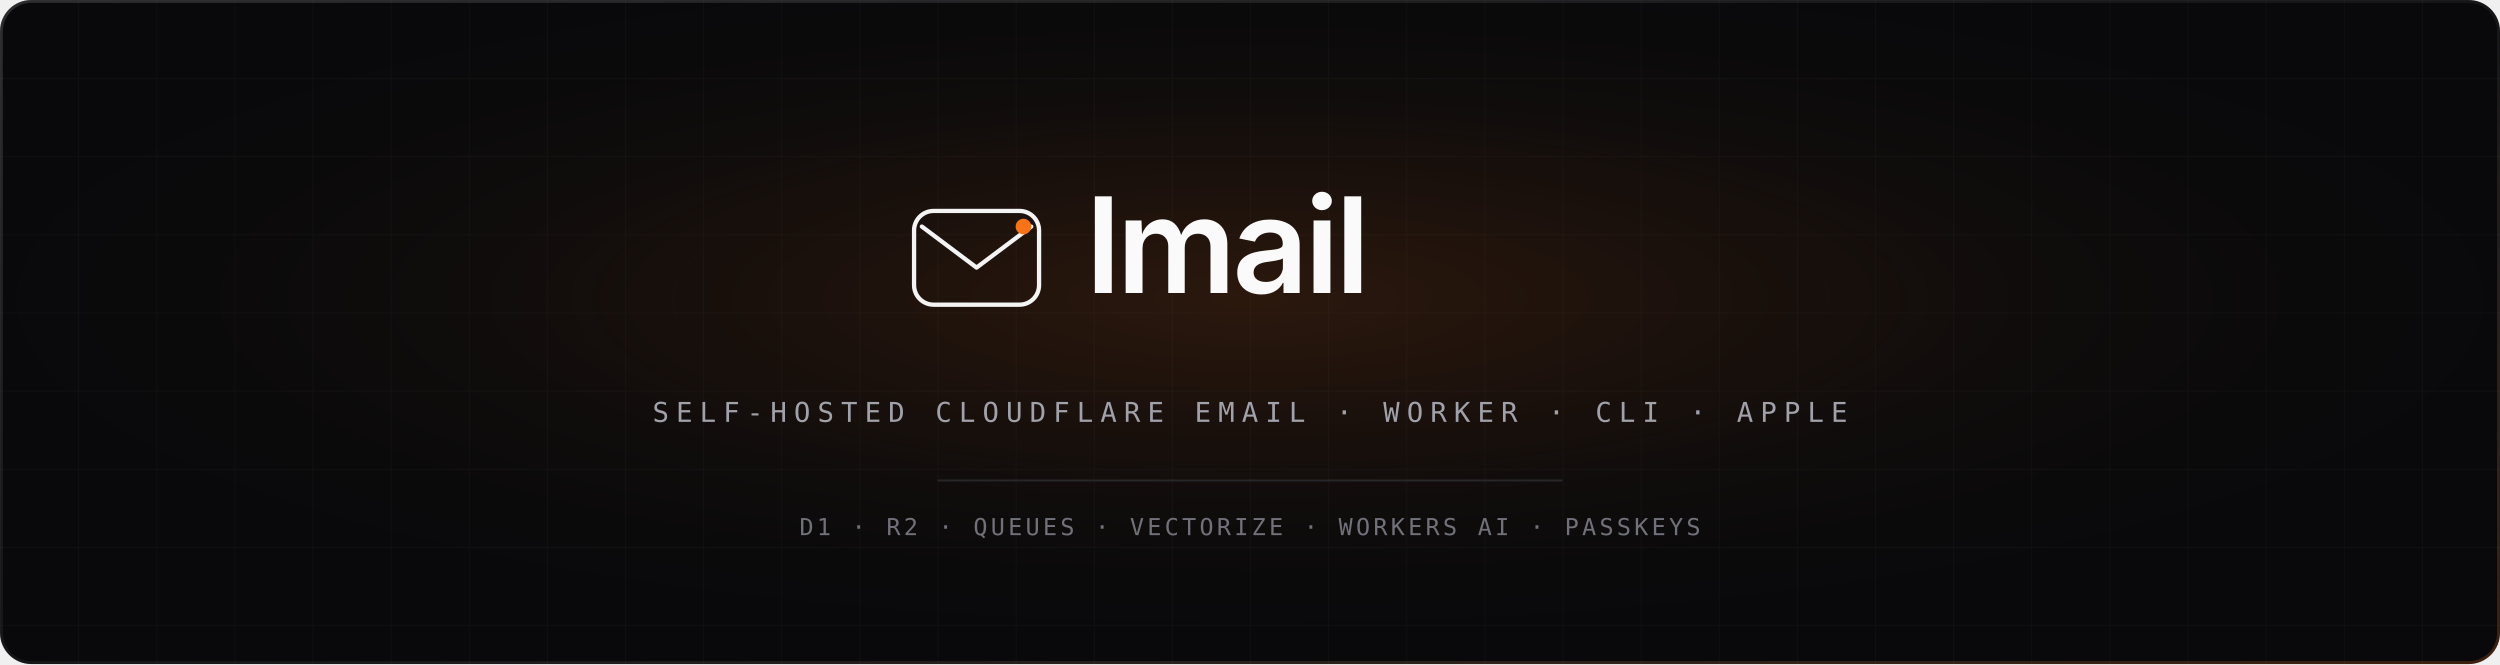
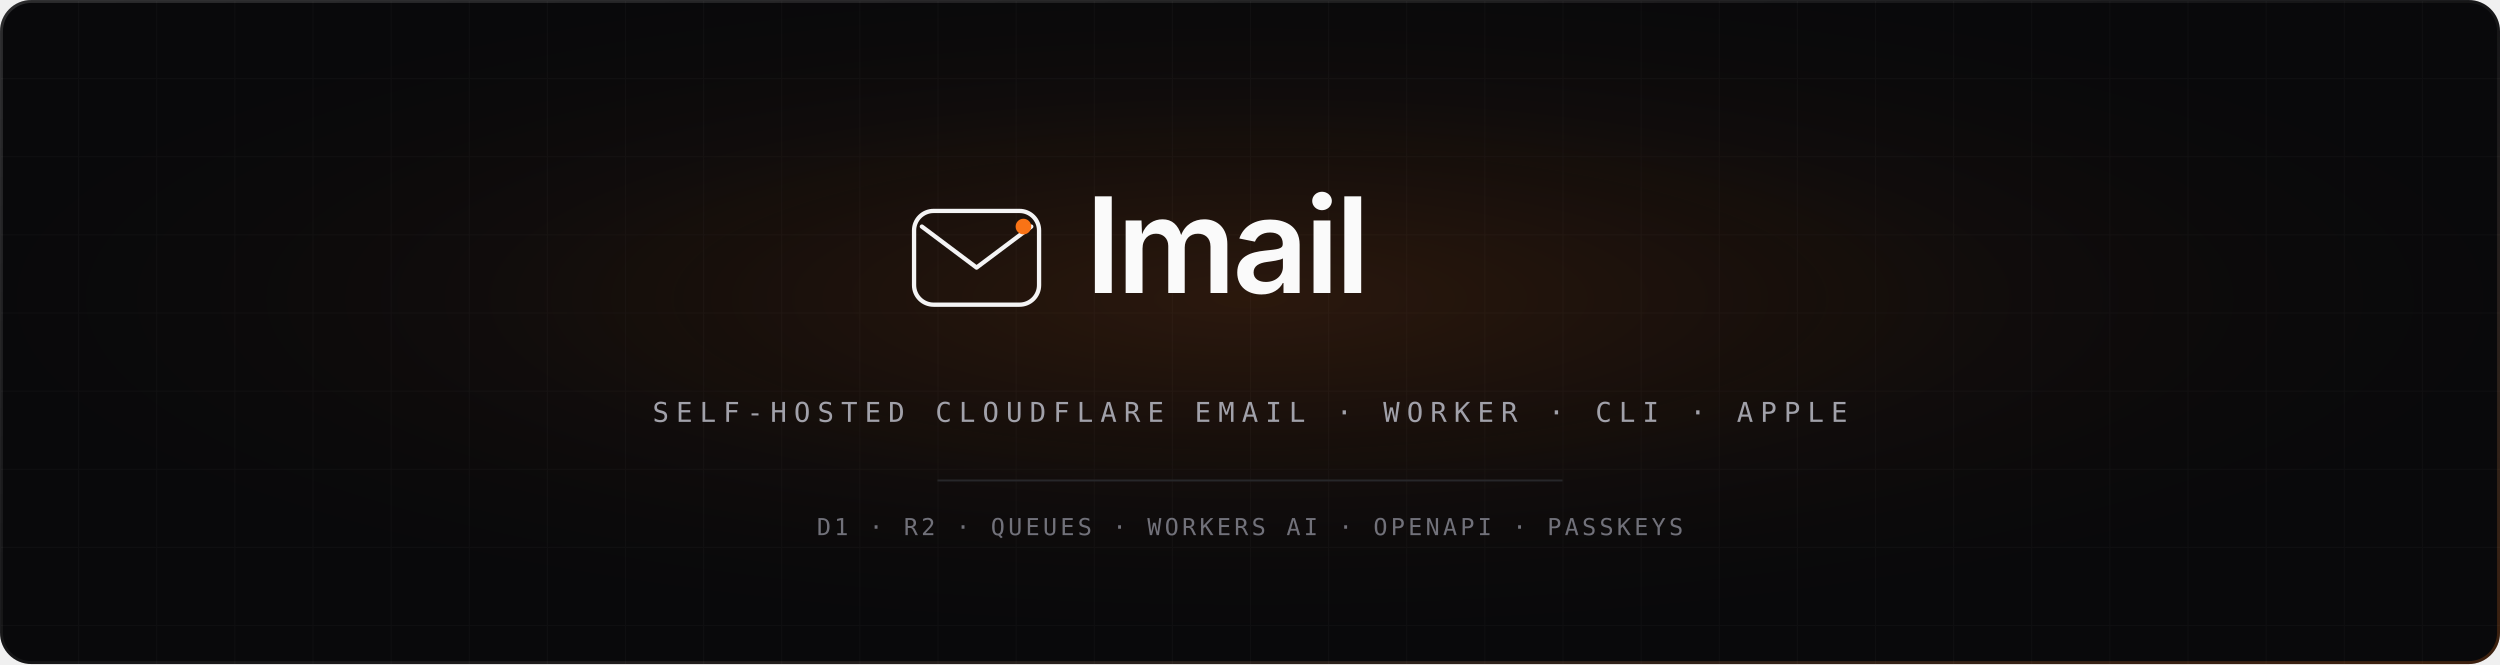
<svg xmlns="http://www.w3.org/2000/svg" viewBox="0 0 1280 340" width="1280" height="340" role="img" aria-label="lmail — self-hosted Cloudflare-native email">
  <defs>
    <radialGradient id="glow" cx="50%" cy="45%" r="55%">
      <stop offset="0%" stop-color="#f97316" stop-opacity="0.14" />
      <stop offset="55%" stop-color="#f97316" stop-opacity="0.03" />
      <stop offset="100%" stop-color="#09090b" stop-opacity="0" />
    </radialGradient>
    <linearGradient id="border" x1="0%" y1="0%" x2="100%" y2="100%">
      <stop offset="0%" stop-color="#ffffff" stop-opacity="0.14" />
      <stop offset="50%" stop-color="#ffffff" stop-opacity="0.05" />
      <stop offset="100%" stop-color="#f97316" stop-opacity="0.22" />
    </linearGradient>
    <pattern id="grid" width="40" height="40" patternUnits="userSpaceOnUse">
      <path d="M 40 0 L 0 0 0 40" fill="none" stroke="#ffffff" stroke-opacity="0.025" stroke-width="1" />
    </pattern>
  </defs>
  <rect width="1280" height="340" rx="16" fill="#09090b" />
  <rect width="1280" height="340" rx="16" fill="url(#grid)" />
  <rect width="1280" height="340" rx="16" fill="url(#glow)" />
  <rect x="0.75" y="0.75" width="1278.5" height="338.5" rx="15.25" fill="none" stroke="url(#border)" stroke-width="1.5" />
  <g transform="translate(468, 108)">
    <rect x="0" y="0" width="64" height="48" rx="10" fill="none" stroke="#f4f4f5" stroke-width="2.2" />
    <path d="M 4 8 L 32 29 L 60 8" fill="none" stroke="#f4f4f5" stroke-width="2.2" stroke-linecap="round" stroke-linejoin="round" />
    <circle cx="56" cy="8" r="4" fill="#f97316" />
  </g>
  <text x="556" y="150" font-family="-apple-system, BlinkMacSystemFont, 'SF Pro Display', 'Inter', 'Segoe UI', Helvetica, Arial, sans-serif" font-size="68" font-weight="600" letter-spacing="-0.03em" fill="#fafafa">lmail</text>
  <text x="640" y="216" text-anchor="middle" font-family="ui-monospace, 'SF Mono', 'JetBrains Mono', Menlo, Consolas, monospace" font-size="14" font-weight="500" letter-spacing="0.26em" fill="#a1a1aa">SELF-HOSTED CLOUDFLARE EMAIL · WORKER · CLI · APPLE</text>
  <line x1="480" y1="246" x2="800" y2="246" stroke="#27272a" stroke-width="1" />
-   <text x="640" y="274" text-anchor="middle" font-family="ui-monospace, 'SF Mono', 'JetBrains Mono', Menlo, Consolas, monospace" font-size="12" letter-spacing="0.14em" fill="#71717a">D1 · R2 · QUEUES · VECTORIZE · WORKERS AI · PASSKEYS</text>
+   <text x="640" y="274" text-anchor="middle" font-family="ui-monospace, 'SF Mono', 'JetBrains Mono', Menlo, Consolas, monospace" font-size="12" letter-spacing="0.14em" fill="#71717a">D1 · R2 · QUEUES · WORKERS AI · OPENAPI · PASSKEYS</text>
</svg>
